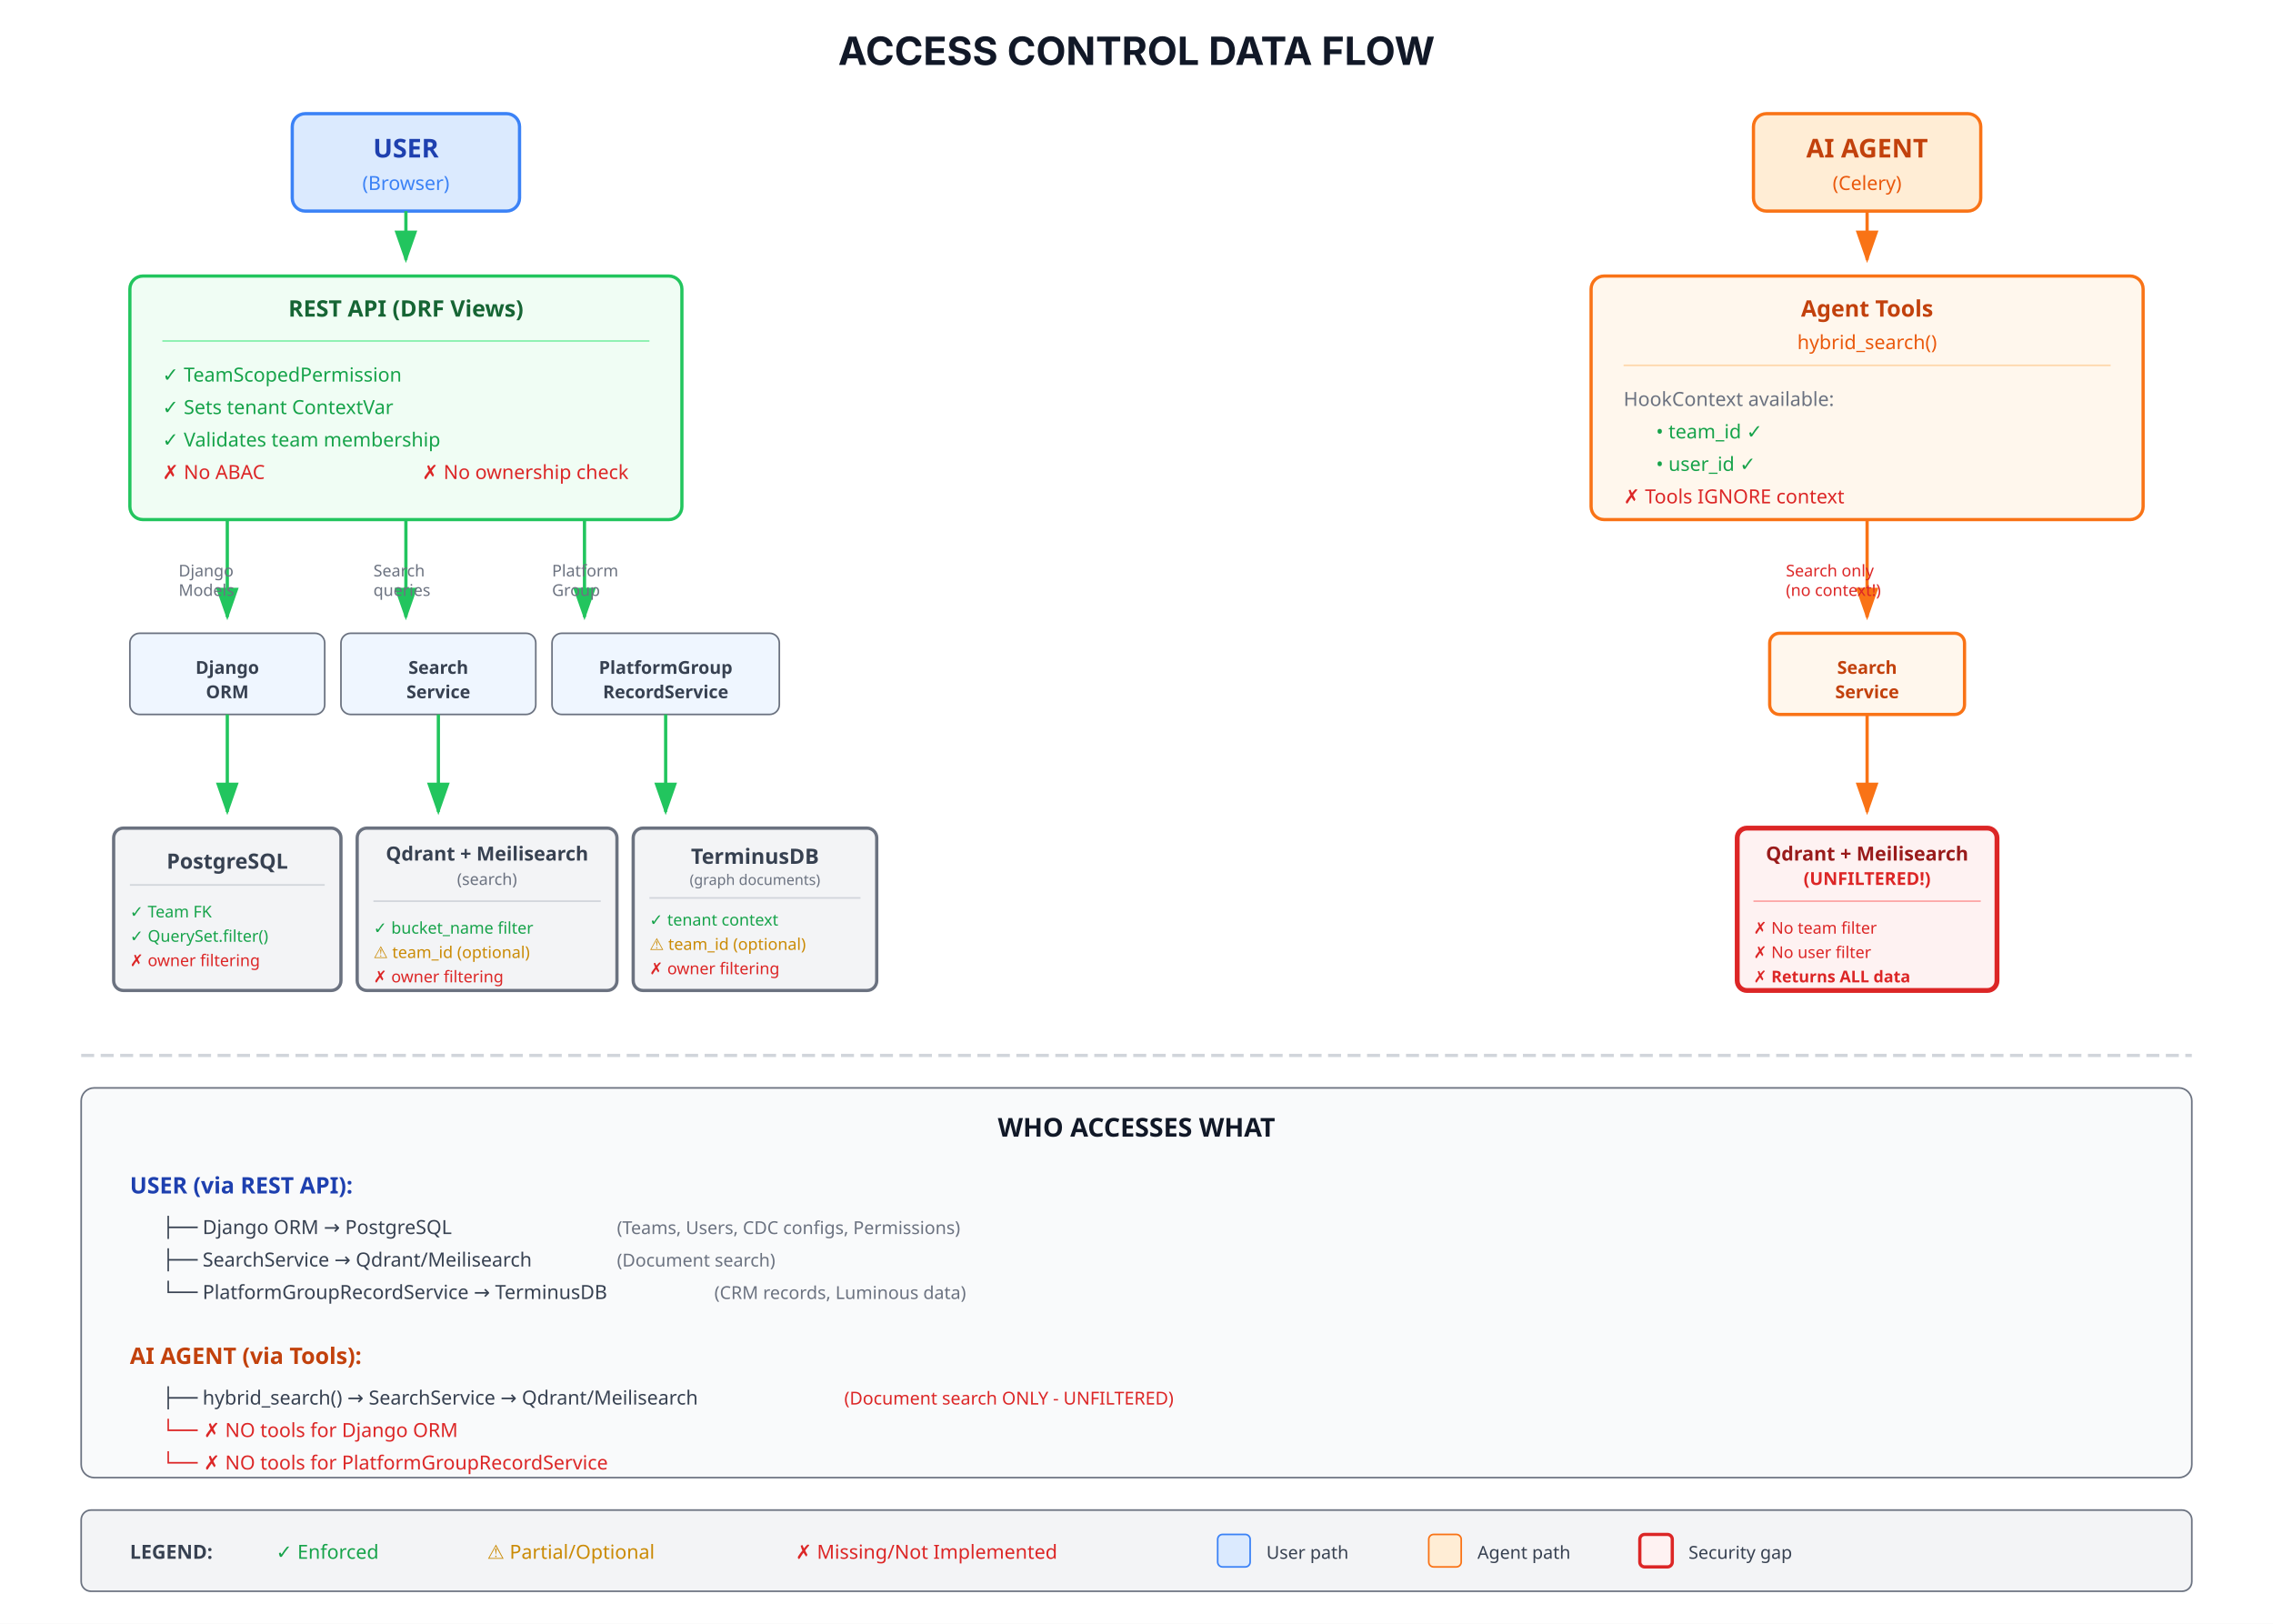
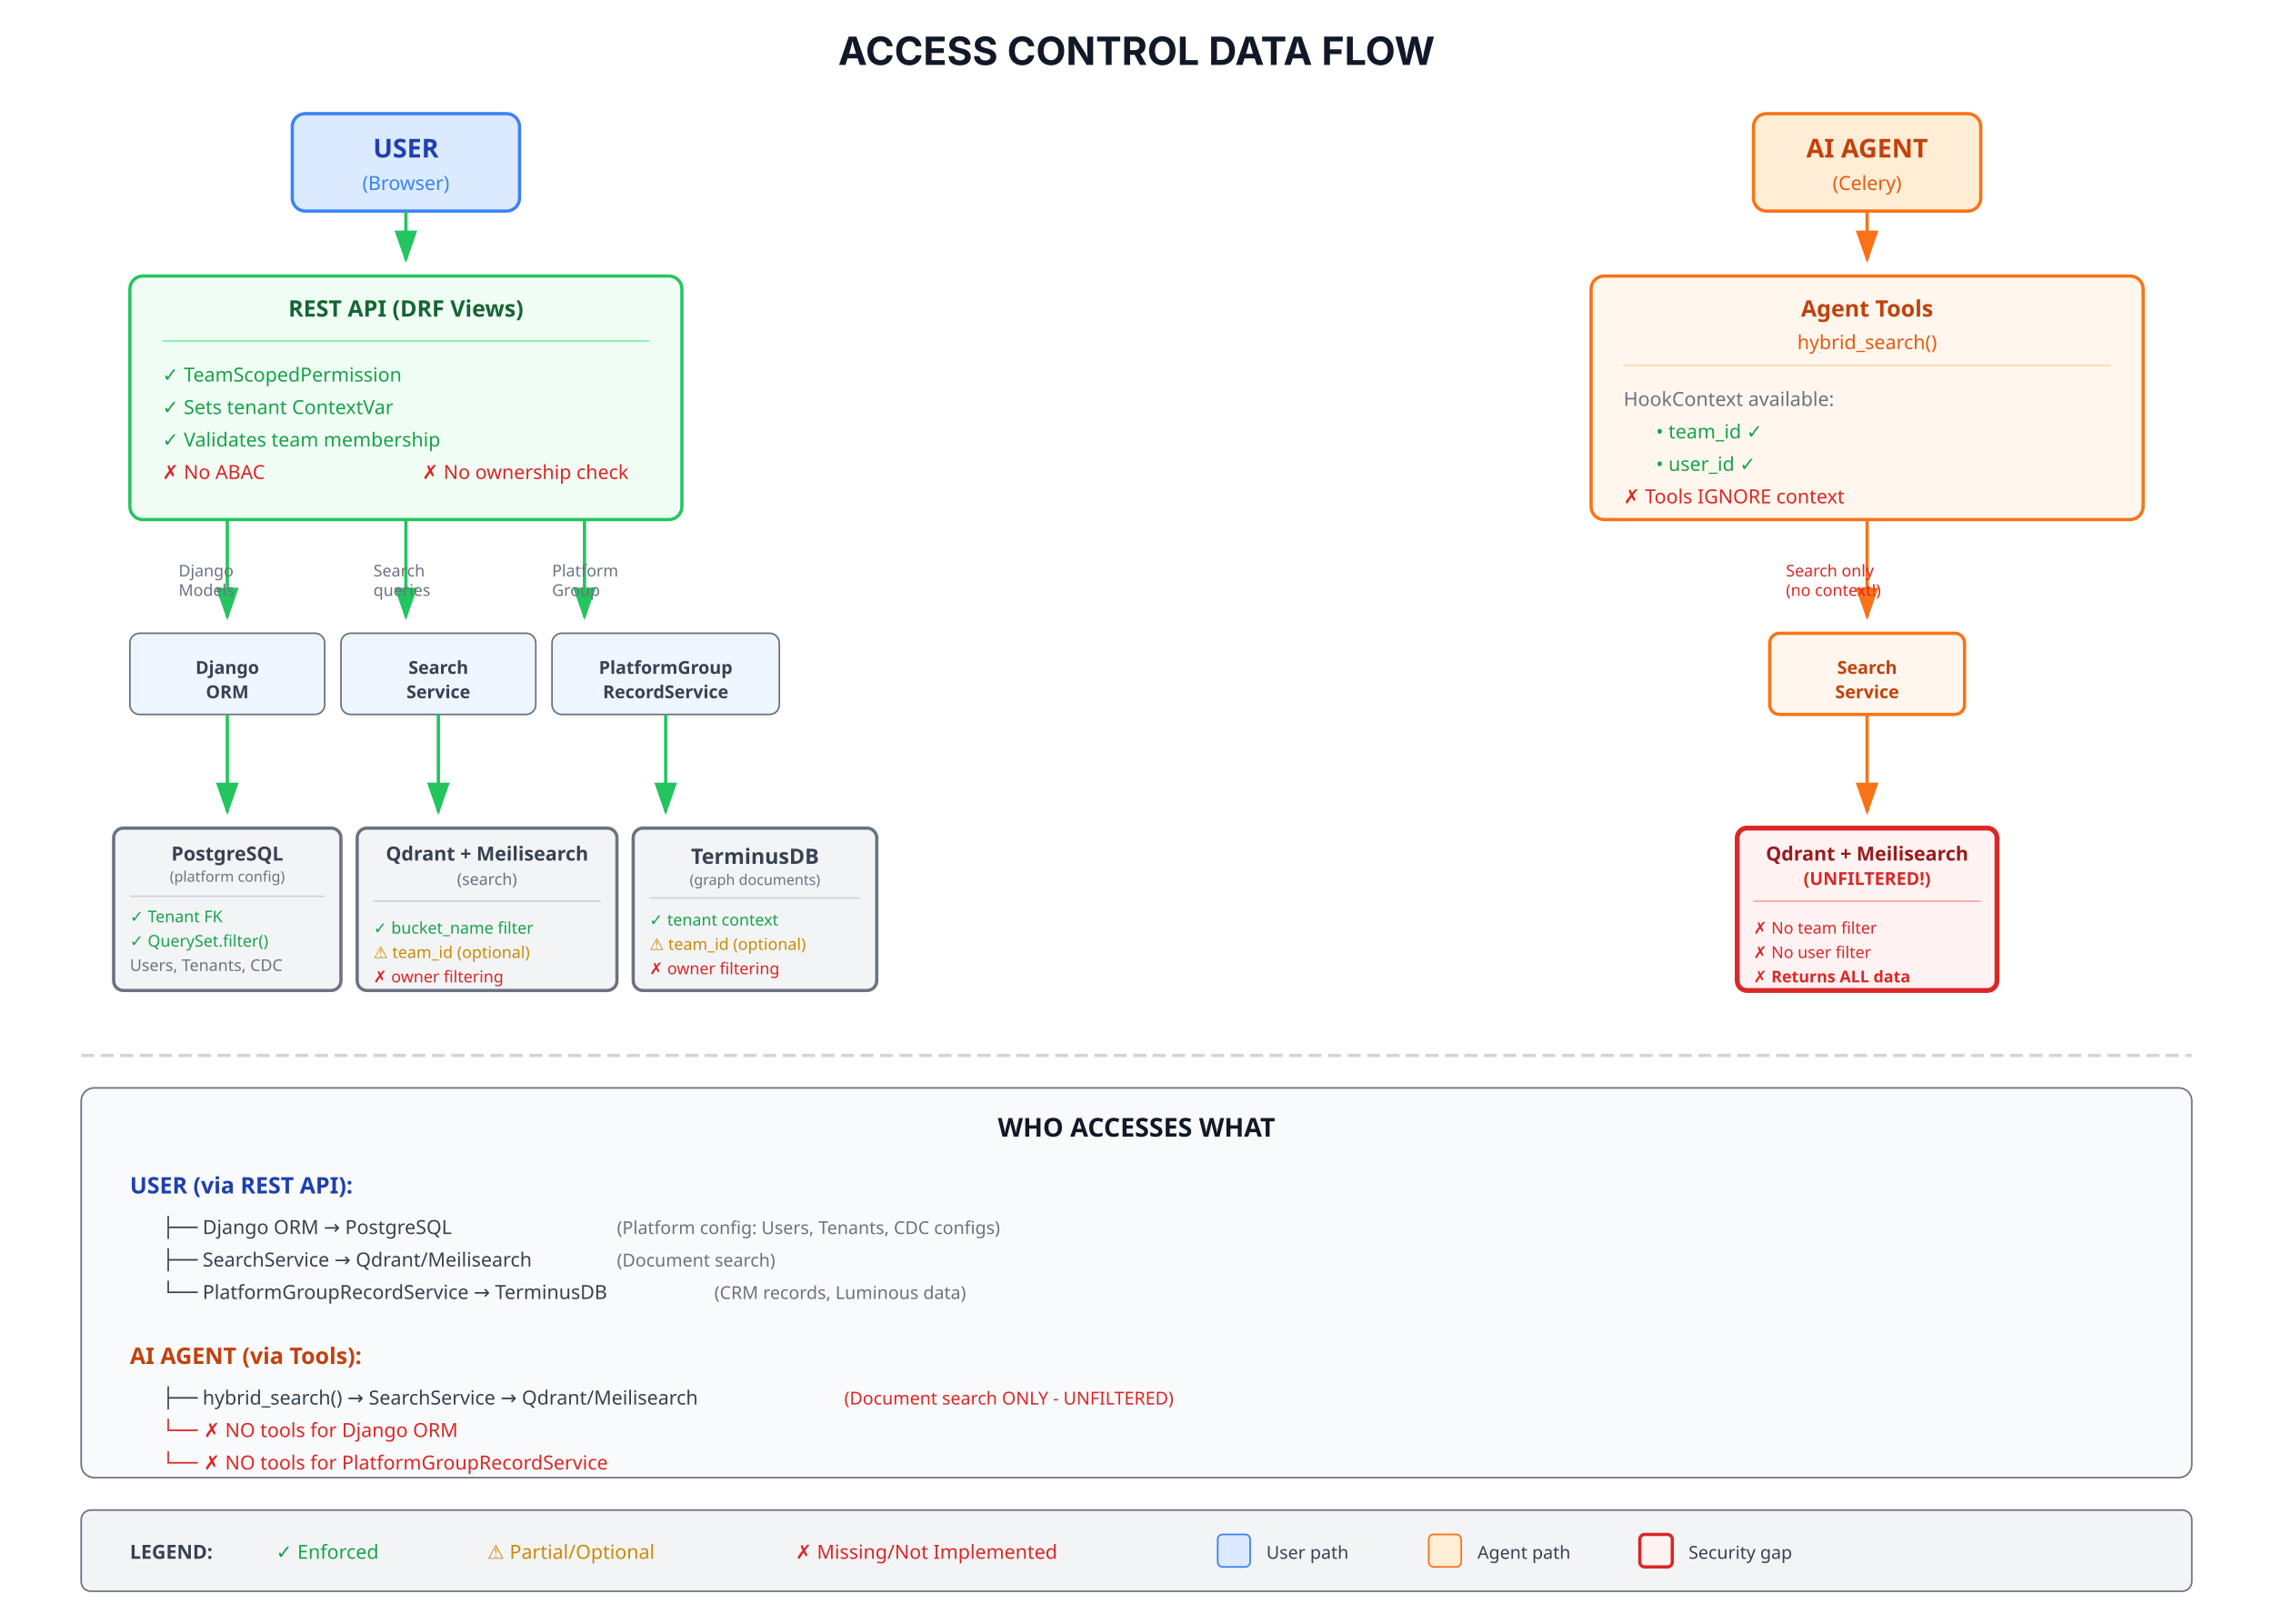
<svg xmlns="http://www.w3.org/2000/svg" viewBox="0 0 1400 1000" width="1400" height="1000">
  <defs>
    <marker id="arrowGreen" markerWidth="10" markerHeight="7" refX="9" refY="3.5" orient="auto">
      <polygon points="0 0, 10 3.5, 0 7" fill="#22c55e" />
    </marker>
    <marker id="arrowOrange" markerWidth="10" markerHeight="7" refX="9" refY="3.5" orient="auto">
      <polygon points="0 0, 10 3.5, 0 7" fill="#f97316" />
    </marker>
    <marker id="arrowGray" markerWidth="10" markerHeight="7" refX="9" refY="3.5" orient="auto">
      <polygon points="0 0, 10 3.5, 0 7" fill="#6b7280" />
    </marker>
  </defs>
  <rect width="1400" height="1000" fill="#ffffff" />
  <text x="700" y="40" font-family="system-ui, -apple-system, sans-serif" font-size="24" font-weight="bold" text-anchor="middle" fill="#111827">ACCESS CONTROL DATA FLOW</text>
  <rect x="180" y="70" width="140" height="60" rx="8" fill="#dbeafe" stroke="#3b82f6" stroke-width="2" />
  <text x="250" y="97" font-family="system-ui, sans-serif" font-size="16" font-weight="bold" text-anchor="middle" fill="#1e40af">USER</text>
  <text x="250" y="117" font-family="system-ui, sans-serif" font-size="12" text-anchor="middle" fill="#3b82f6">(Browser)</text>
  <rect x="1080" y="70" width="140" height="60" rx="8" fill="#ffedd5" stroke="#f97316" stroke-width="2" />
  <text x="1150" y="97" font-family="system-ui, sans-serif" font-size="16" font-weight="bold" text-anchor="middle" fill="#c2410c">AI AGENT</text>
  <text x="1150" y="117" font-family="system-ui, sans-serif" font-size="12" text-anchor="middle" fill="#ea580c">(Celery)</text>
  <path d="M250 130 L250 160" stroke="#22c55e" stroke-width="2" marker-end="url(#arrowGreen)" />
  <path d="M1150 130 L1150 160" stroke="#f97316" stroke-width="2" marker-end="url(#arrowOrange)" />
  <rect x="80" y="170" width="340" height="150" rx="8" fill="#f0fdf4" stroke="#22c55e" stroke-width="2" />
  <text x="250" y="195" font-family="system-ui, sans-serif" font-size="14" font-weight="bold" text-anchor="middle" fill="#166534">REST API (DRF Views)</text>
  <line x1="100" y1="210" x2="400" y2="210" stroke="#86efac" stroke-width="1" />
  <text x="100" y="235" font-family="system-ui, sans-serif" font-size="12" fill="#16a34a">✓ TeamScopedPermission</text>
  <text x="100" y="255" font-family="system-ui, sans-serif" font-size="12" fill="#16a34a">✓ Sets tenant ContextVar</text>
  <text x="100" y="275" font-family="system-ui, sans-serif" font-size="12" fill="#16a34a">✓ Validates team membership</text>
  <text x="100" y="295" font-family="system-ui, sans-serif" font-size="12" fill="#dc2626">✗ No ABAC</text>
  <text x="260" y="295" font-family="system-ui, sans-serif" font-size="12" fill="#dc2626">✗ No ownership check</text>
  <rect x="980" y="170" width="340" height="150" rx="8" fill="#fff7ed" stroke="#f97316" stroke-width="2" />
  <text x="1150" y="195" font-family="system-ui, sans-serif" font-size="14" font-weight="bold" text-anchor="middle" fill="#c2410c">Agent Tools</text>
  <text x="1150" y="215" font-family="system-ui, sans-serif" font-size="12" text-anchor="middle" fill="#ea580c">hybrid_search()</text>
  <line x1="1000" y1="225" x2="1300" y2="225" stroke="#fed7aa" stroke-width="1" />
  <text x="1000" y="250" font-family="system-ui, sans-serif" font-size="12" fill="#6b7280">HookContext available:</text>
  <text x="1020" y="270" font-family="system-ui, sans-serif" font-size="12" fill="#16a34a">• team_id ✓</text>
  <text x="1020" y="290" font-family="system-ui, sans-serif" font-size="12" fill="#16a34a">• user_id ✓</text>
  <text x="1000" y="310" font-family="system-ui, sans-serif" font-size="12" fill="#dc2626">✗ Tools IGNORE context</text>
  <path d="M140 320 L140 380" stroke="#22c55e" stroke-width="2" marker-end="url(#arrowGreen)" />
  <path d="M250 320 L250 380" stroke="#22c55e" stroke-width="2" marker-end="url(#arrowGreen)" />
  <path d="M360 320 L360 380" stroke="#22c55e" stroke-width="2" marker-end="url(#arrowGreen)" />
  <text x="110" y="355" font-family="system-ui, sans-serif" font-size="10" fill="#6b7280">Django</text>
  <text x="110" y="367" font-family="system-ui, sans-serif" font-size="10" fill="#6b7280">Models</text>
  <text x="230" y="355" font-family="system-ui, sans-serif" font-size="10" fill="#6b7280">Search</text>
  <text x="230" y="367" font-family="system-ui, sans-serif" font-size="10" fill="#6b7280">queries</text>
  <text x="340" y="355" font-family="system-ui, sans-serif" font-size="10" fill="#6b7280">Platform</text>
  <text x="340" y="367" font-family="system-ui, sans-serif" font-size="10" fill="#6b7280">Group</text>
  <path d="M1150 320 L1150 380" stroke="#f97316" stroke-width="2" marker-end="url(#arrowOrange)" />
  <text x="1100" y="355" font-family="system-ui, sans-serif" font-size="10" fill="#dc2626">Search only</text>
  <text x="1100" y="367" font-family="system-ui, sans-serif" font-size="10" fill="#dc2626">(no context!)</text>
  <rect x="80" y="390" width="120" height="50" rx="6" fill="#eff6ff" stroke="#6b7280" stroke-width="1" />
  <text x="140" y="415" font-family="system-ui, sans-serif" font-size="11" font-weight="bold" text-anchor="middle" fill="#374151">Django</text>
  <text x="140" y="430" font-family="system-ui, sans-serif" font-size="11" font-weight="bold" text-anchor="middle" fill="#374151">ORM</text>
  <rect x="210" y="390" width="120" height="50" rx="6" fill="#eff6ff" stroke="#6b7280" stroke-width="1" />
  <text x="270" y="415" font-family="system-ui, sans-serif" font-size="11" font-weight="bold" text-anchor="middle" fill="#374151">Search</text>
  <text x="270" y="430" font-family="system-ui, sans-serif" font-size="11" font-weight="bold" text-anchor="middle" fill="#374151">Service</text>
  <rect x="340" y="390" width="140" height="50" rx="6" fill="#eff6ff" stroke="#6b7280" stroke-width="1" />
  <text x="410" y="415" font-family="system-ui, sans-serif" font-size="11" font-weight="bold" text-anchor="middle" fill="#374151">PlatformGroup</text>
  <text x="410" y="430" font-family="system-ui, sans-serif" font-size="11" font-weight="bold" text-anchor="middle" fill="#374151">RecordService</text>
  <rect x="1090" y="390" width="120" height="50" rx="6" fill="#fff7ed" stroke="#f97316" stroke-width="2" />
  <text x="1150" y="415" font-family="system-ui, sans-serif" font-size="11" font-weight="bold" text-anchor="middle" fill="#c2410c">Search</text>
  <text x="1150" y="430" font-family="system-ui, sans-serif" font-size="11" font-weight="bold" text-anchor="middle" fill="#c2410c">Service</text>
  <path d="M140 440 L140 500" stroke="#22c55e" stroke-width="2" marker-end="url(#arrowGreen)" />
  <path d="M270 440 L270 500" stroke="#22c55e" stroke-width="2" marker-end="url(#arrowGreen)" />
  <path d="M410 440 L410 500" stroke="#22c55e" stroke-width="2" marker-end="url(#arrowGreen)" />
  <path d="M1150 440 L1150 500" stroke="#f97316" stroke-width="2" marker-end="url(#arrowOrange)" />
  <rect x="70" y="510" width="140" height="100" rx="6" fill="#f3f4f6" stroke="#6b7280" stroke-width="2" />
-   <text x="140" y="535" font-family="system-ui, sans-serif" font-size="13" font-weight="bold" text-anchor="middle" fill="#374151">PostgreSQL</text>
-   <line x1="80" y1="545" x2="200" y2="545" stroke="#d1d5db" stroke-width="1" />
-   <text x="80" y="565" font-family="system-ui, sans-serif" font-size="10" fill="#16a34a">✓ Team FK</text>
-   <text x="80" y="580" font-family="system-ui, sans-serif" font-size="10" fill="#16a34a">✓ QuerySet.filter()</text>
-   <text x="80" y="595" font-family="system-ui, sans-serif" font-size="10" fill="#dc2626">✗ owner filtering</text>
+   <text x="140" y="530" font-family="system-ui, sans-serif" font-size="12" font-weight="bold" text-anchor="middle" fill="#374151">PostgreSQL</text>
+   <text x="140" y="543" font-family="system-ui, sans-serif" font-size="9" text-anchor="middle" fill="#6b7280">(platform config)</text>
+   <line x1="80" y1="552" x2="200" y2="552" stroke="#d1d5db" stroke-width="1" />
+   <text x="80" y="568" font-family="system-ui, sans-serif" font-size="10" fill="#16a34a">✓ Tenant FK</text>
+   <text x="80" y="583" font-family="system-ui, sans-serif" font-size="10" fill="#16a34a">✓ QuerySet.filter()</text>
+   <text x="80" y="598" font-family="system-ui, sans-serif" font-size="10" fill="#6b7280">Users, Tenants, CDC</text>
  <rect x="220" y="510" width="160" height="100" rx="6" fill="#f3f4f6" stroke="#6b7280" stroke-width="2" />
  <text x="300" y="530" font-family="system-ui, sans-serif" font-size="12" font-weight="bold" text-anchor="middle" fill="#374151">Qdrant + Meilisearch</text>
  <text x="300" y="545" font-family="system-ui, sans-serif" font-size="10" text-anchor="middle" fill="#6b7280">(search)</text>
  <line x1="230" y1="555" x2="370" y2="555" stroke="#d1d5db" stroke-width="1" />
  <text x="230" y="575" font-family="system-ui, sans-serif" font-size="10" fill="#16a34a">✓ bucket_name filter</text>
  <text x="230" y="590" font-family="system-ui, sans-serif" font-size="10" fill="#ca8a04">⚠ team_id (optional)</text>
  <text x="230" y="605" font-family="system-ui, sans-serif" font-size="10" fill="#dc2626">✗ owner filtering</text>
  <rect x="390" y="510" width="150" height="100" rx="6" fill="#f3f4f6" stroke="#6b7280" stroke-width="2" />
  <text x="465" y="532" font-family="system-ui, sans-serif" font-size="13" font-weight="bold" text-anchor="middle" fill="#374151">TerminusDB</text>
  <text x="465" y="545" font-family="system-ui, sans-serif" font-size="9" text-anchor="middle" fill="#6b7280">(graph documents)</text>
  <line x1="400" y1="553" x2="530" y2="553" stroke="#d1d5db" stroke-width="1" />
  <text x="400" y="570" font-family="system-ui, sans-serif" font-size="10" fill="#16a34a">✓ tenant context</text>
  <text x="400" y="585" font-family="system-ui, sans-serif" font-size="10" fill="#ca8a04">⚠ team_id (optional)</text>
  <text x="400" y="600" font-family="system-ui, sans-serif" font-size="10" fill="#dc2626">✗ owner filtering</text>
  <rect x="1070" y="510" width="160" height="100" rx="6" fill="#fef2f2" stroke="#dc2626" stroke-width="3" />
  <text x="1150" y="530" font-family="system-ui, sans-serif" font-size="12" font-weight="bold" text-anchor="middle" fill="#991b1b">Qdrant + Meilisearch</text>
  <text x="1150" y="545" font-family="system-ui, sans-serif" font-size="11" font-weight="bold" text-anchor="middle" fill="#dc2626">(UNFILTERED!)</text>
  <line x1="1080" y1="555" x2="1220" y2="555" stroke="#fca5a5" stroke-width="1" />
  <text x="1080" y="575" font-family="system-ui, sans-serif" font-size="10" fill="#dc2626">✗ No team filter</text>
  <text x="1080" y="590" font-family="system-ui, sans-serif" font-size="10" fill="#dc2626">✗ No user filter</text>
  <text x="1080" y="605" font-family="system-ui, sans-serif" font-size="10" font-weight="bold" fill="#dc2626">✗ Returns ALL data</text>
  <line x1="50" y1="650" x2="1350" y2="650" stroke="#d1d5db" stroke-width="2" stroke-dasharray="8,4" />
  <rect x="50" y="670" width="1300" height="240" rx="8" fill="#f9fafb" stroke="#6b7280" stroke-width="1" />
  <text x="700" y="700" font-family="system-ui, sans-serif" font-size="16" font-weight="bold" text-anchor="middle" fill="#111827">WHO ACCESSES WHAT</text>
  <text x="80" y="735" font-family="system-ui, sans-serif" font-size="14" font-weight="bold" fill="#1e40af">USER (via REST API):</text>
  <text x="100" y="760" font-family="system-ui, sans-serif" font-size="12" fill="#374151">├── Django ORM → PostgreSQL</text>
-   <text x="380" y="760" font-family="system-ui, sans-serif" font-size="11" fill="#6b7280">(Teams, Users, CDC configs, Permissions)</text>
+   <text x="380" y="760" font-family="system-ui, sans-serif" font-size="11" fill="#6b7280">(Platform config: Users, Tenants, CDC configs)</text>
  <text x="100" y="780" font-family="system-ui, sans-serif" font-size="12" fill="#374151">├── SearchService → Qdrant/Meilisearch</text>
  <text x="380" y="780" font-family="system-ui, sans-serif" font-size="11" fill="#6b7280">(Document search)</text>
  <text x="100" y="800" font-family="system-ui, sans-serif" font-size="12" fill="#374151">└── PlatformGroupRecordService → TerminusDB</text>
  <text x="440" y="800" font-family="system-ui, sans-serif" font-size="11" fill="#6b7280">(CRM records, Luminous data)</text>
  <text x="80" y="840" font-family="system-ui, sans-serif" font-size="14" font-weight="bold" fill="#c2410c">AI AGENT (via Tools):</text>
  <text x="100" y="865" font-family="system-ui, sans-serif" font-size="12" fill="#374151">├── hybrid_search() → SearchService → Qdrant/Meilisearch</text>
  <text x="520" y="865" font-family="system-ui, sans-serif" font-size="11" fill="#dc2626">(Document search ONLY - UNFILTERED)</text>
  <text x="100" y="885" font-family="system-ui, sans-serif" font-size="12" fill="#dc2626">└── ✗ NO tools for Django ORM</text>
  <text x="100" y="905" font-family="system-ui, sans-serif" font-size="12" fill="#dc2626">└── ✗ NO tools for PlatformGroupRecordService</text>
  <rect x="50" y="930" width="1300" height="50" rx="6" fill="#f3f4f6" stroke="#6b7280" stroke-width="1" />
  <text x="80" y="960" font-family="system-ui, sans-serif" font-size="12" font-weight="bold" fill="#374151">LEGEND:</text>
  <text x="170" y="960" font-family="system-ui, sans-serif" font-size="12" fill="#16a34a">✓ Enforced</text>
  <text x="300" y="960" font-family="system-ui, sans-serif" font-size="12" fill="#ca8a04">⚠ Partial/Optional</text>
  <text x="490" y="960" font-family="system-ui, sans-serif" font-size="12" fill="#dc2626">✗ Missing/Not Implemented</text>
  <rect x="750" y="945" width="20" height="20" rx="3" fill="#dbeafe" stroke="#3b82f6" stroke-width="1" />
  <text x="780" y="960" font-family="system-ui, sans-serif" font-size="11" fill="#374151">User path</text>
  <rect x="880" y="945" width="20" height="20" rx="3" fill="#ffedd5" stroke="#f97316" stroke-width="1" />
  <text x="910" y="960" font-family="system-ui, sans-serif" font-size="11" fill="#374151">Agent path</text>
  <rect x="1010" y="945" width="20" height="20" rx="3" fill="#fef2f2" stroke="#dc2626" stroke-width="2" />
  <text x="1040" y="960" font-family="system-ui, sans-serif" font-size="11" fill="#374151">Security gap</text>
</svg>
